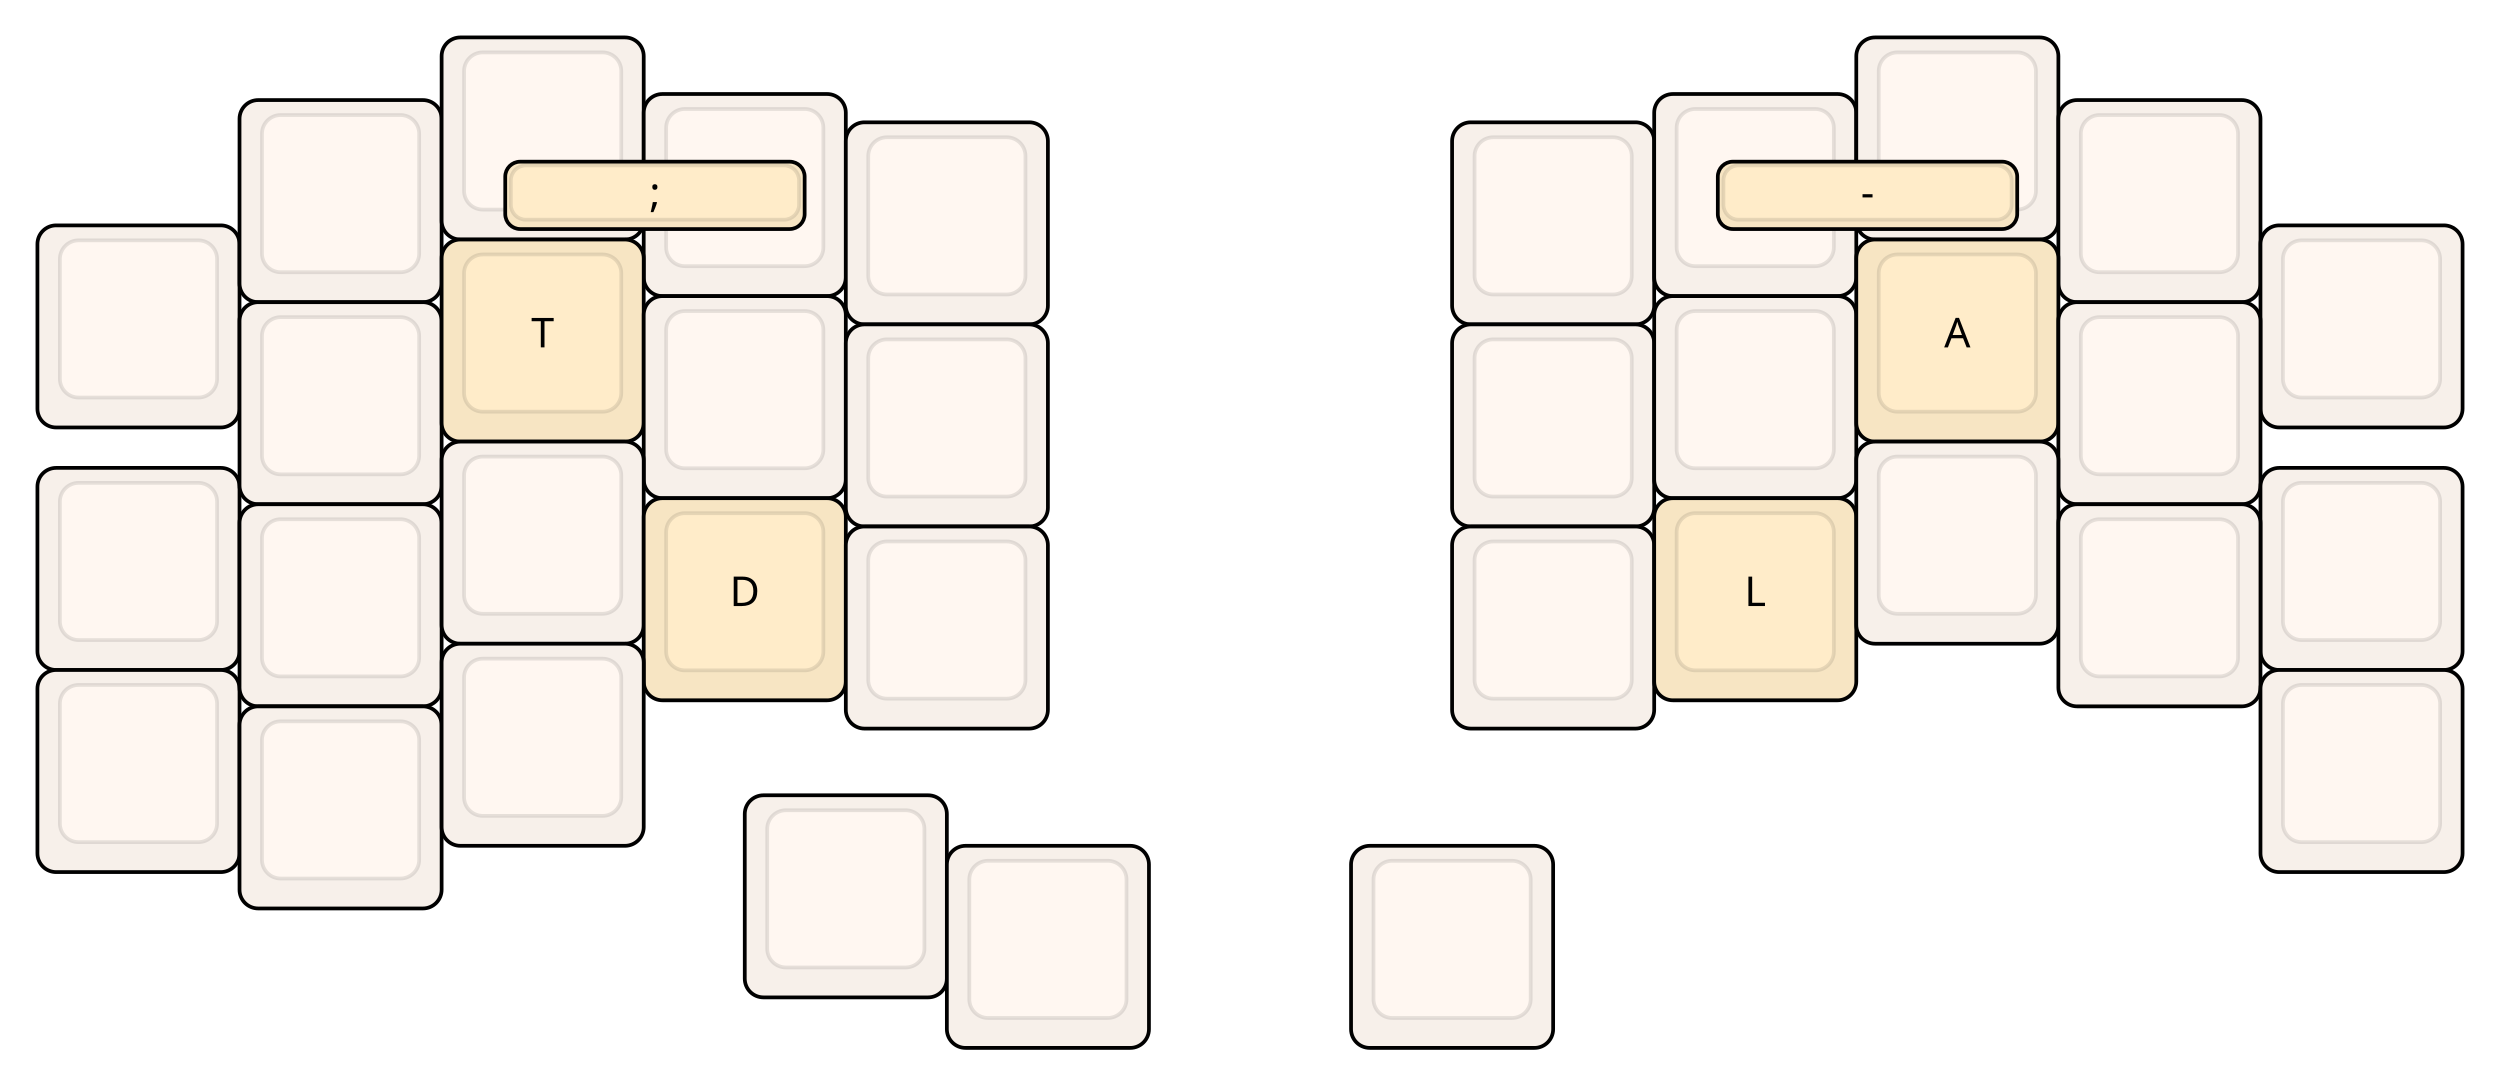
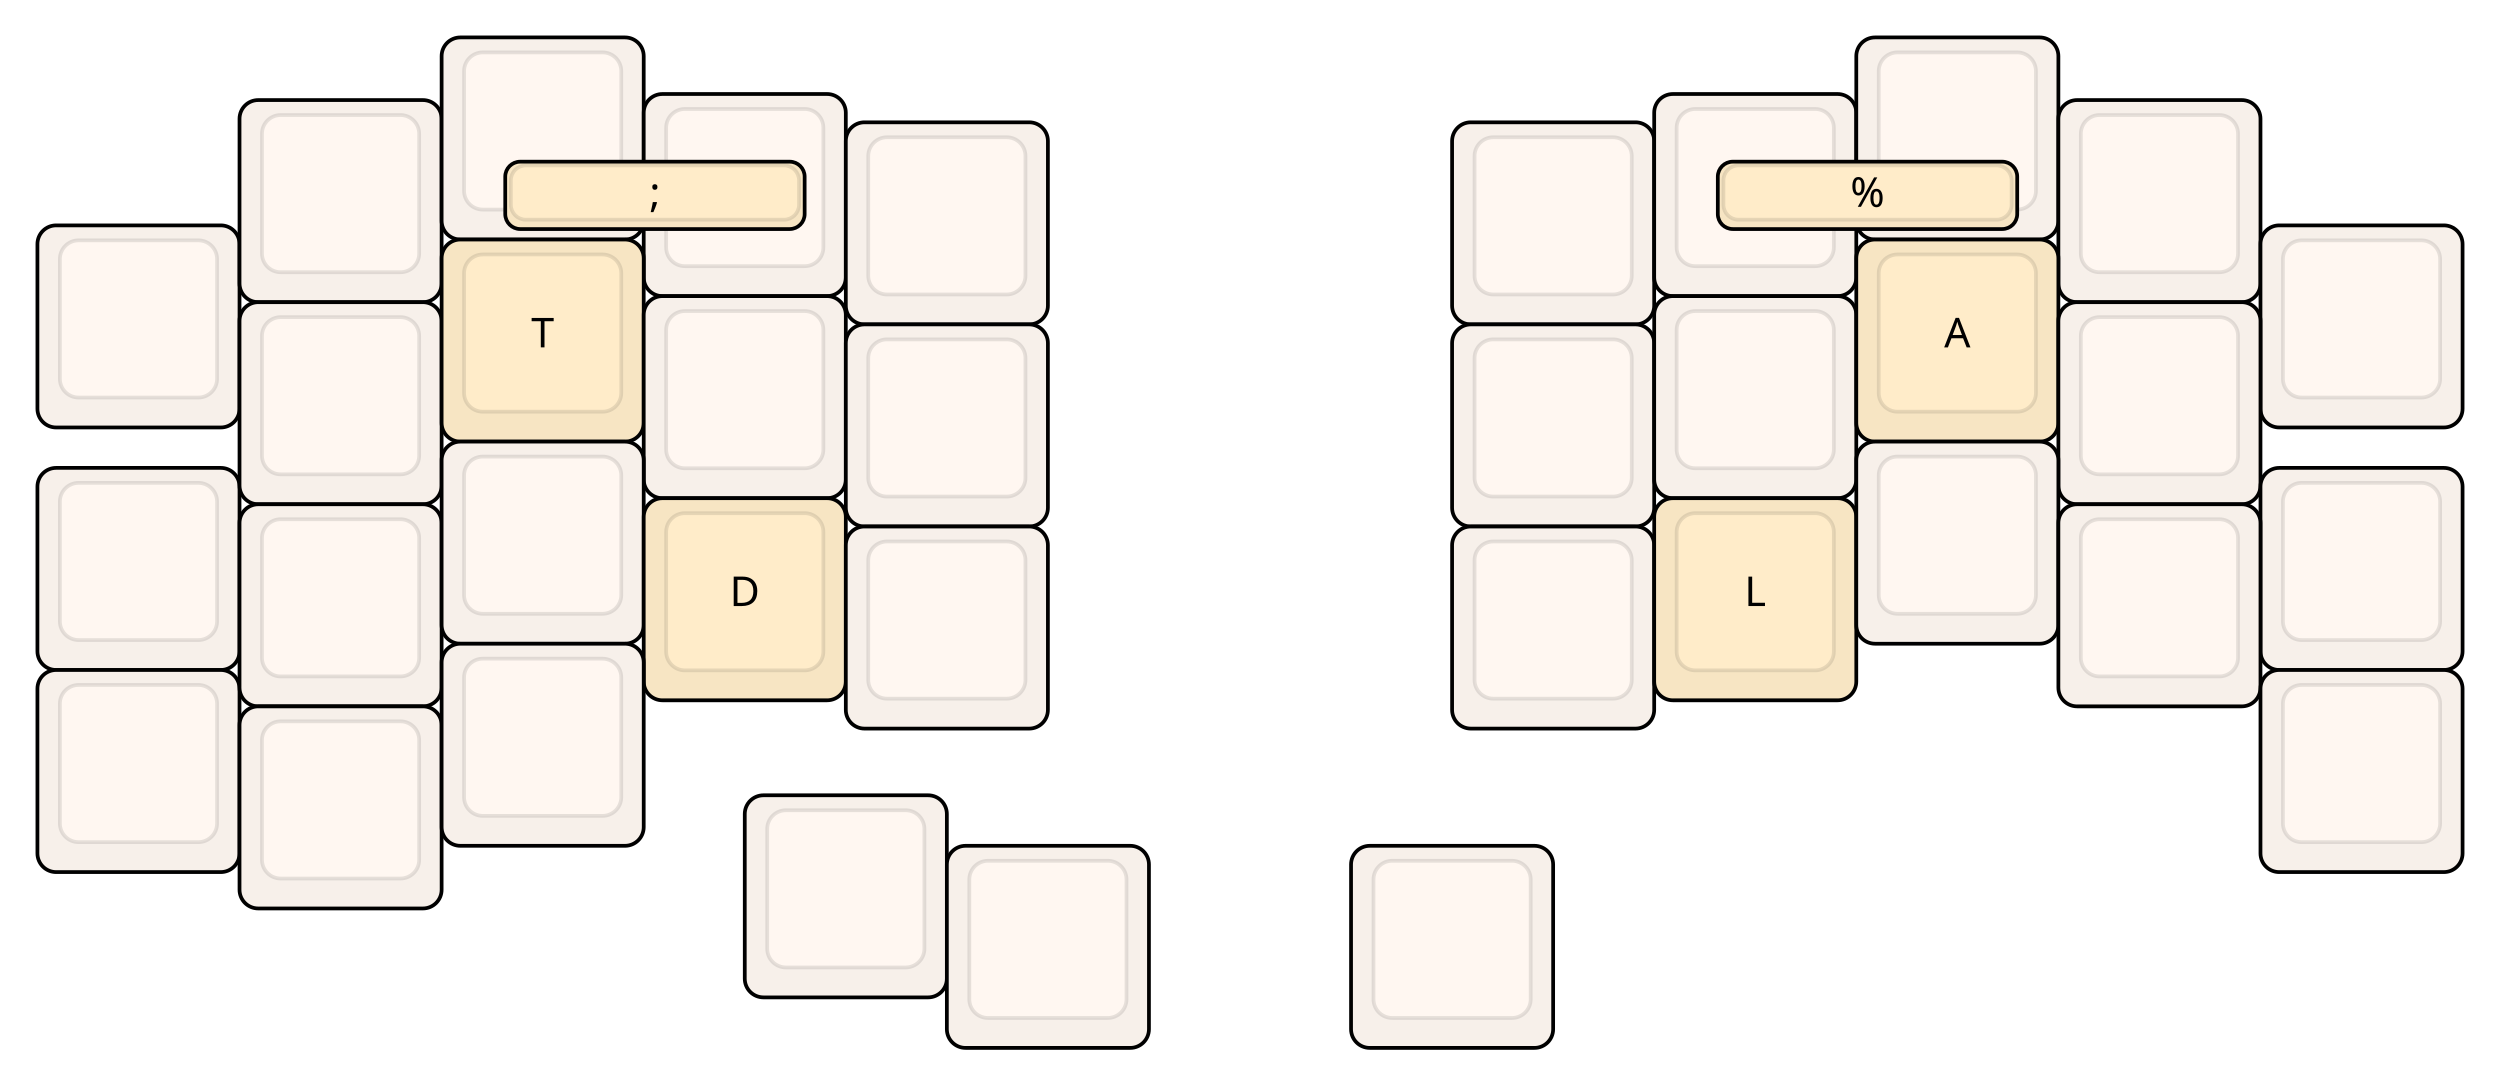
<svg xmlns="http://www.w3.org/2000/svg" width="668px" height="290x" viewBox="0 0 668 290">
  <style type="text/css">
    .keycap .border { stroke: black; stroke-width: 1; }
    .keycap .inner.border { stroke: rgba(0,0,0,.1); }
    .keycap { font-family: sans-serif; font-size: 11px}
    .combo-output { font-family: sans-serif; font-size: 16px}
    .combos .keycap { font-size: 8px}
  </style>
  <g class="keycap combo_background">
    <rect x="10" y="60.22" width="54" height="54" rx="5" fill="#f7f0ea" class="outer border" />
    <rect x="16" y="64.22" width="42" height="42" rx="5" fill="#fff7f1" class="inner border" />
  </g>
  <g class="keycap combo_background">
    <rect x="64" y="26.74" width="54" height="54" rx="5" fill="#f7f0ea" class="outer border" />
    <rect x="70" y="30.74" width="42" height="42" rx="5" fill="#fff7f1" class="inner border" />
  </g>
  <g class="keycap combo_background">
    <rect x="118" y="10" width="54" height="54" rx="5" fill="#f7f0ea" class="outer border" />
    <rect x="124" y="14" width="42" height="42" rx="5" fill="#fff7f1" class="inner border" />
  </g>
  <g class="keycap combo_background">
    <rect x="172" y="25.12" width="54" height="54" rx="5" fill="#f7f0ea" class="outer border" />
    <rect x="178" y="29.12" width="42" height="42" rx="5" fill="#fff7f1" class="inner border" />
  </g>
  <g class="keycap combo_background">
    <rect x="226" y="32.68" width="54" height="54" rx="5" fill="#f7f0ea" class="outer border" />
    <rect x="232" y="36.68" width="42" height="42" rx="5" fill="#fff7f1" class="inner border" />
  </g>
  <g class="keycap combo_background">
    <rect x="388" y="32.68" width="54" height="54" rx="5" fill="#f7f0ea" class="outer border" />
    <rect x="394" y="36.68" width="42" height="42" rx="5" fill="#fff7f1" class="inner border" />
  </g>
  <g class="keycap combo_background">
    <rect x="442" y="25.12" width="54" height="54" rx="5" fill="#f7f0ea" class="outer border" />
    <rect x="448" y="29.12" width="42" height="42" rx="5" fill="#fff7f1" class="inner border" />
  </g>
  <g class="keycap combo_background">
    <rect x="496" y="10" width="54" height="54" rx="5" fill="#f7f0ea" class="outer border" />
    <rect x="502" y="14" width="42" height="42" rx="5" fill="#fff7f1" class="inner border" />
  </g>
  <g class="keycap combo_background">
    <rect x="550" y="26.74" width="54" height="54" rx="5" fill="#f7f0ea" class="outer border" />
    <rect x="556" y="30.74" width="42" height="42" rx="5" fill="#fff7f1" class="inner border" />
  </g>
  <g class="keycap combo_background">
    <rect x="604" y="60.22" width="54" height="54" rx="5" fill="#f7f0ea" class="outer border" />
    <rect x="610" y="64.22" width="42" height="42" rx="5" fill="#fff7f1" class="inner border" />
  </g>
  <g class="keycap combo_background">
    <rect x="10" y="125.02" width="54" height="54" rx="5" fill="#f7f0ea" class="outer border" />
    <rect x="16" y="129.02" width="42" height="42" rx="5" fill="#fff7f1" class="inner border" />
  </g>
  <g class="keycap combo_background">
    <rect x="64" y="80.74" width="54" height="54" rx="5" fill="#f7f0ea" class="outer border" />
    <rect x="70" y="84.74" width="42" height="42" rx="5" fill="#fff7f1" class="inner border" />
  </g>
  <g class="keycap default">
    <rect x="118" y="64" width="54" height="54" rx="5" fill="#f7e5c3" class="outer border" />
    <rect x="124" y="68" width="42" height="42" rx="5" fill="#ffecc9" class="inner border" />
    <text x="145" y="89" text-anchor="middle" dominant-baseline="middle" class="main">
      <tspan x="145" dy="0">T</tspan>
    </text>
  </g>
  <g class="keycap combo_background">
    <rect x="172" y="79.12" width="54" height="54" rx="5" fill="#f7f0ea" class="outer border" />
    <rect x="178" y="83.12" width="42" height="42" rx="5" fill="#fff7f1" class="inner border" />
  </g>
  <g class="keycap combo_background">
    <rect x="226" y="86.68" width="54" height="54" rx="5" fill="#f7f0ea" class="outer border" />
    <rect x="232" y="90.68" width="42" height="42" rx="5" fill="#fff7f1" class="inner border" />
  </g>
  <g class="keycap combo_background">
    <rect x="388" y="86.68" width="54" height="54" rx="5" fill="#f7f0ea" class="outer border" />
    <rect x="394" y="90.68" width="42" height="42" rx="5" fill="#fff7f1" class="inner border" />
  </g>
  <g class="keycap combo_background">
    <rect x="442" y="79.12" width="54" height="54" rx="5" fill="#f7f0ea" class="outer border" />
    <rect x="448" y="83.12" width="42" height="42" rx="5" fill="#fff7f1" class="inner border" />
  </g>
  <g class="keycap default">
    <rect x="496" y="64" width="54" height="54" rx="5" fill="#f7e5c3" class="outer border" />
    <rect x="502" y="68" width="42" height="42" rx="5" fill="#ffecc9" class="inner border" />
    <text x="523" y="89" text-anchor="middle" dominant-baseline="middle" class="main">
      <tspan x="523" dy="0">A</tspan>
    </text>
  </g>
  <g class="keycap combo_background">
    <rect x="550" y="80.74" width="54" height="54" rx="5" fill="#f7f0ea" class="outer border" />
    <rect x="556" y="84.74" width="42" height="42" rx="5" fill="#fff7f1" class="inner border" />
  </g>
  <g class="keycap combo_background">
    <rect x="604" y="125.02" width="54" height="54" rx="5" fill="#f7f0ea" class="outer border" />
    <rect x="610" y="129.02" width="42" height="42" rx="5" fill="#fff7f1" class="inner border" />
  </g>
  <g class="keycap combo_background">
    <rect x="10" y="179.02" width="54" height="54" rx="5" fill="#f7f0ea" class="outer border" />
    <rect x="16" y="183.02" width="42" height="42" rx="5" fill="#fff7f1" class="inner border" />
  </g>
  <g class="keycap combo_background">
    <rect x="64" y="134.74" width="54" height="54" rx="5" fill="#f7f0ea" class="outer border" />
    <rect x="70" y="138.74" width="42" height="42" rx="5" fill="#fff7f1" class="inner border" />
  </g>
  <g class="keycap combo_background">
    <rect x="118" y="118" width="54" height="54" rx="5" fill="#f7f0ea" class="outer border" />
    <rect x="124" y="122" width="42" height="42" rx="5" fill="#fff7f1" class="inner border" />
  </g>
  <g class="keycap default">
    <rect x="172" y="133.12" width="54" height="54" rx="5" fill="#f7e5c3" class="outer border" />
    <rect x="178" y="137.12" width="42" height="42" rx="5" fill="#ffecc9" class="inner border" />
    <text x="199" y="158.12" text-anchor="middle" dominant-baseline="middle" class="main">
      <tspan x="199" dy="0">D</tspan>
    </text>
  </g>
  <g class="keycap combo_background">
    <rect x="226" y="140.68" width="54" height="54" rx="5" fill="#f7f0ea" class="outer border" />
    <rect x="232" y="144.68" width="42" height="42" rx="5" fill="#fff7f1" class="inner border" />
  </g>
  <g class="keycap combo_background">
    <rect x="388" y="140.68" width="54" height="54" rx="5" fill="#f7f0ea" class="outer border" />
    <rect x="394" y="144.68" width="42" height="42" rx="5" fill="#fff7f1" class="inner border" />
  </g>
  <g class="keycap default">
    <rect x="442" y="133.12" width="54" height="54" rx="5" fill="#f7e5c3" class="outer border" />
    <rect x="448" y="137.12" width="42" height="42" rx="5" fill="#ffecc9" class="inner border" />
    <text x="469" y="158.12" text-anchor="middle" dominant-baseline="middle" class="main">
      <tspan x="469" dy="0">L</tspan>
    </text>
  </g>
  <g class="keycap combo_background">
    <rect x="496" y="118" width="54" height="54" rx="5" fill="#f7f0ea" class="outer border" />
    <rect x="502" y="122" width="42" height="42" rx="5" fill="#fff7f1" class="inner border" />
  </g>
  <g class="keycap combo_background">
    <rect x="550" y="134.74" width="54" height="54" rx="5" fill="#f7f0ea" class="outer border" />
    <rect x="556" y="138.74" width="42" height="42" rx="5" fill="#fff7f1" class="inner border" />
  </g>
  <g class="keycap combo_background">
    <rect x="604" y="179.02" width="54" height="54" rx="5" fill="#f7f0ea" class="outer border" />
    <rect x="610" y="183.02" width="42" height="42" rx="5" fill="#fff7f1" class="inner border" />
  </g>
  <g class="keycap combo_background">
    <rect x="64" y="188.74" width="54" height="54" rx="5" fill="#f7f0ea" class="outer border" />
    <rect x="70" y="192.74" width="42" height="42" rx="5" fill="#fff7f1" class="inner border" />
  </g>
  <g class="keycap combo_background">
    <rect x="118" y="172" width="54" height="54" rx="5" fill="#f7f0ea" class="outer border" />
    <rect x="124" y="176" width="42" height="42" rx="5" fill="#fff7f1" class="inner border" />
  </g>
  <g class="keycap combo_background">
    <rect x="199" y="212.5" width="54" height="54" rx="5" fill="#f7f0ea" class="outer border" />
    <rect x="205" y="216.5" width="42" height="42" rx="5" fill="#fff7f1" class="inner border" />
  </g>
  <g class="keycap combo_background">
    <rect x="253" y="226" width="54" height="54" rx="5" fill="#f7f0ea" class="outer border" />
    <rect x="259" y="230" width="42" height="42" rx="5" fill="#fff7f1" class="inner border" />
  </g>
  <g class="keycap combo_background">
    <rect x="361" y="226" width="54" height="54" rx="5" fill="#f7f0ea" class="outer border" />
    <rect x="367" y="230" width="42" height="42" rx="5" fill="#fff7f1" class="inner border" />
  </g>
  <g class="keycap default">
    <rect x="135" y="43.2" width="80" height="18" rx="4" fill="#f7e5c3" class="outer border" />
    <rect x="136.5" y="44.2" width="77" height="14.5" rx="4" fill="#ffecc9" class="inner border" />
    <text x="175" y="51.45" text-anchor="middle" dominant-baseline="middle" class="main">
      <tspan x="175" dy="0">;</tspan>
    </text>
  </g>
  <g class="keycap default">
    <rect x="459" y="43.2" width="80" height="18" rx="4" fill="#f7e5c3" class="outer border" />
    <rect x="460.5" y="44.2" width="77" height="14.5" rx="4" fill="#ffecc9" class="inner border" />
    <text x="499" y="51.45" text-anchor="middle" dominant-baseline="middle" class="main">
-       <tspan x="499" dy="0">-</tspan>
+       <tspan x="499" dy="0">%</tspan>
    </text>
  </g>
</svg>
